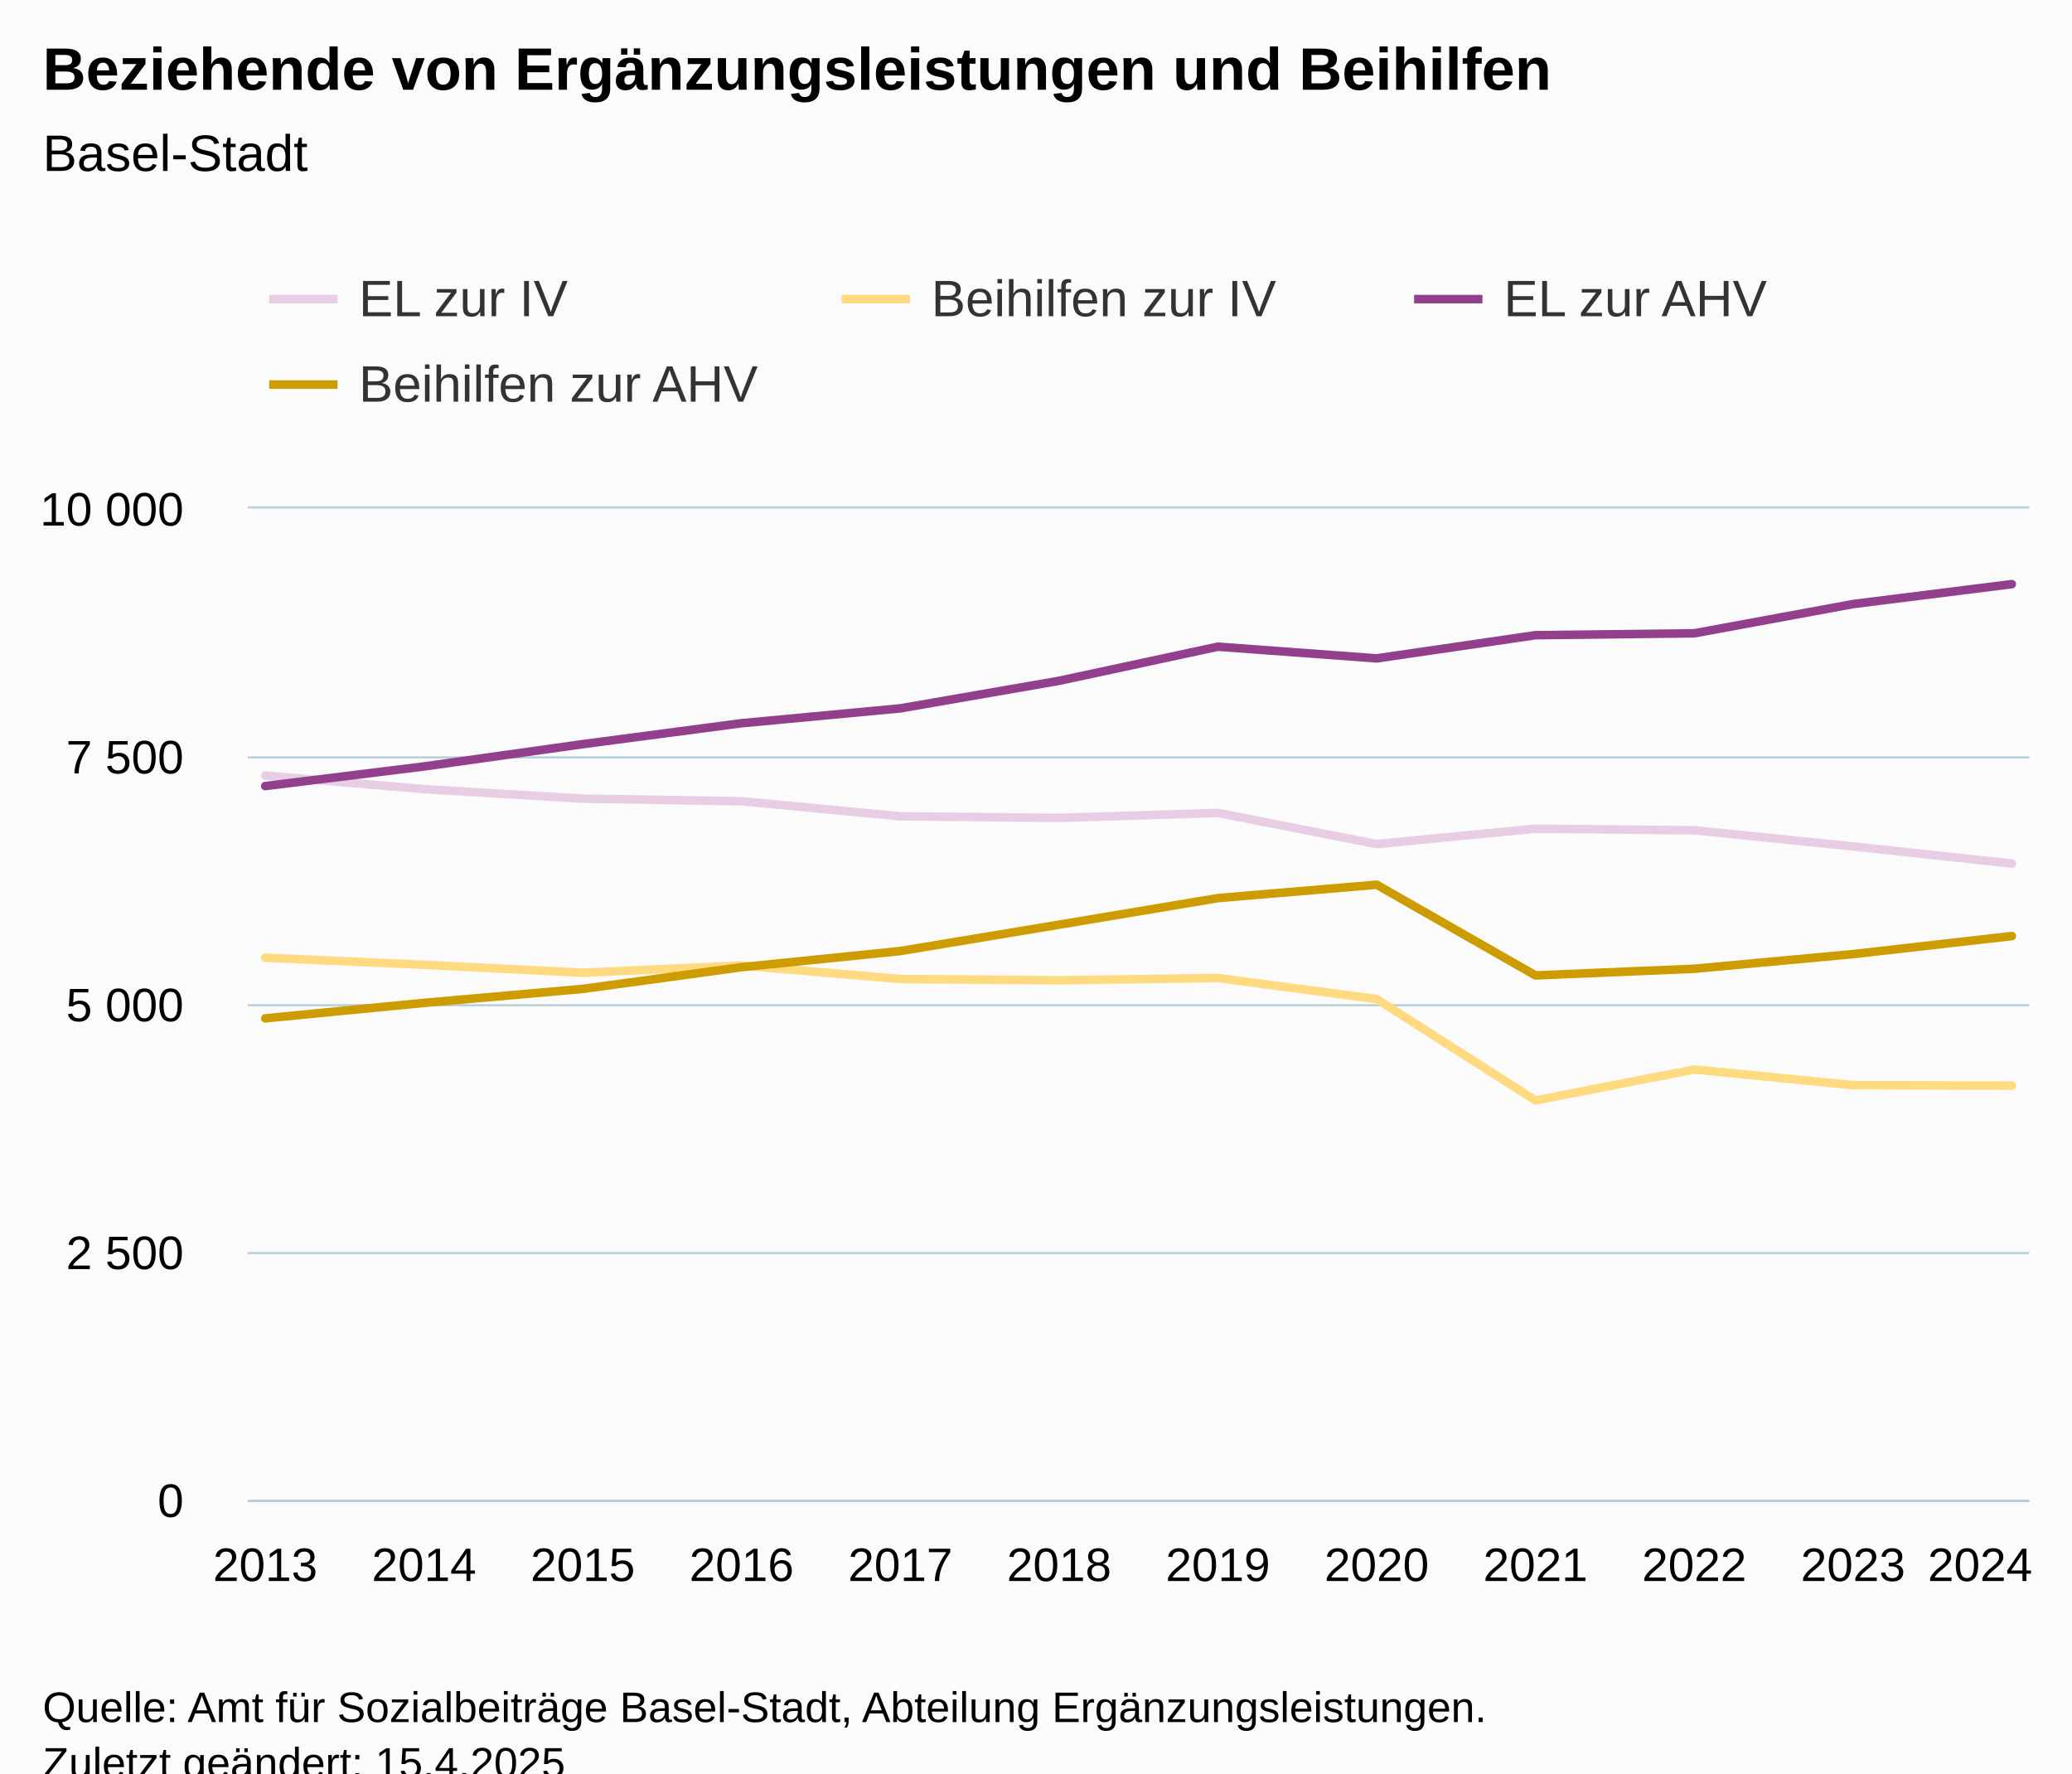
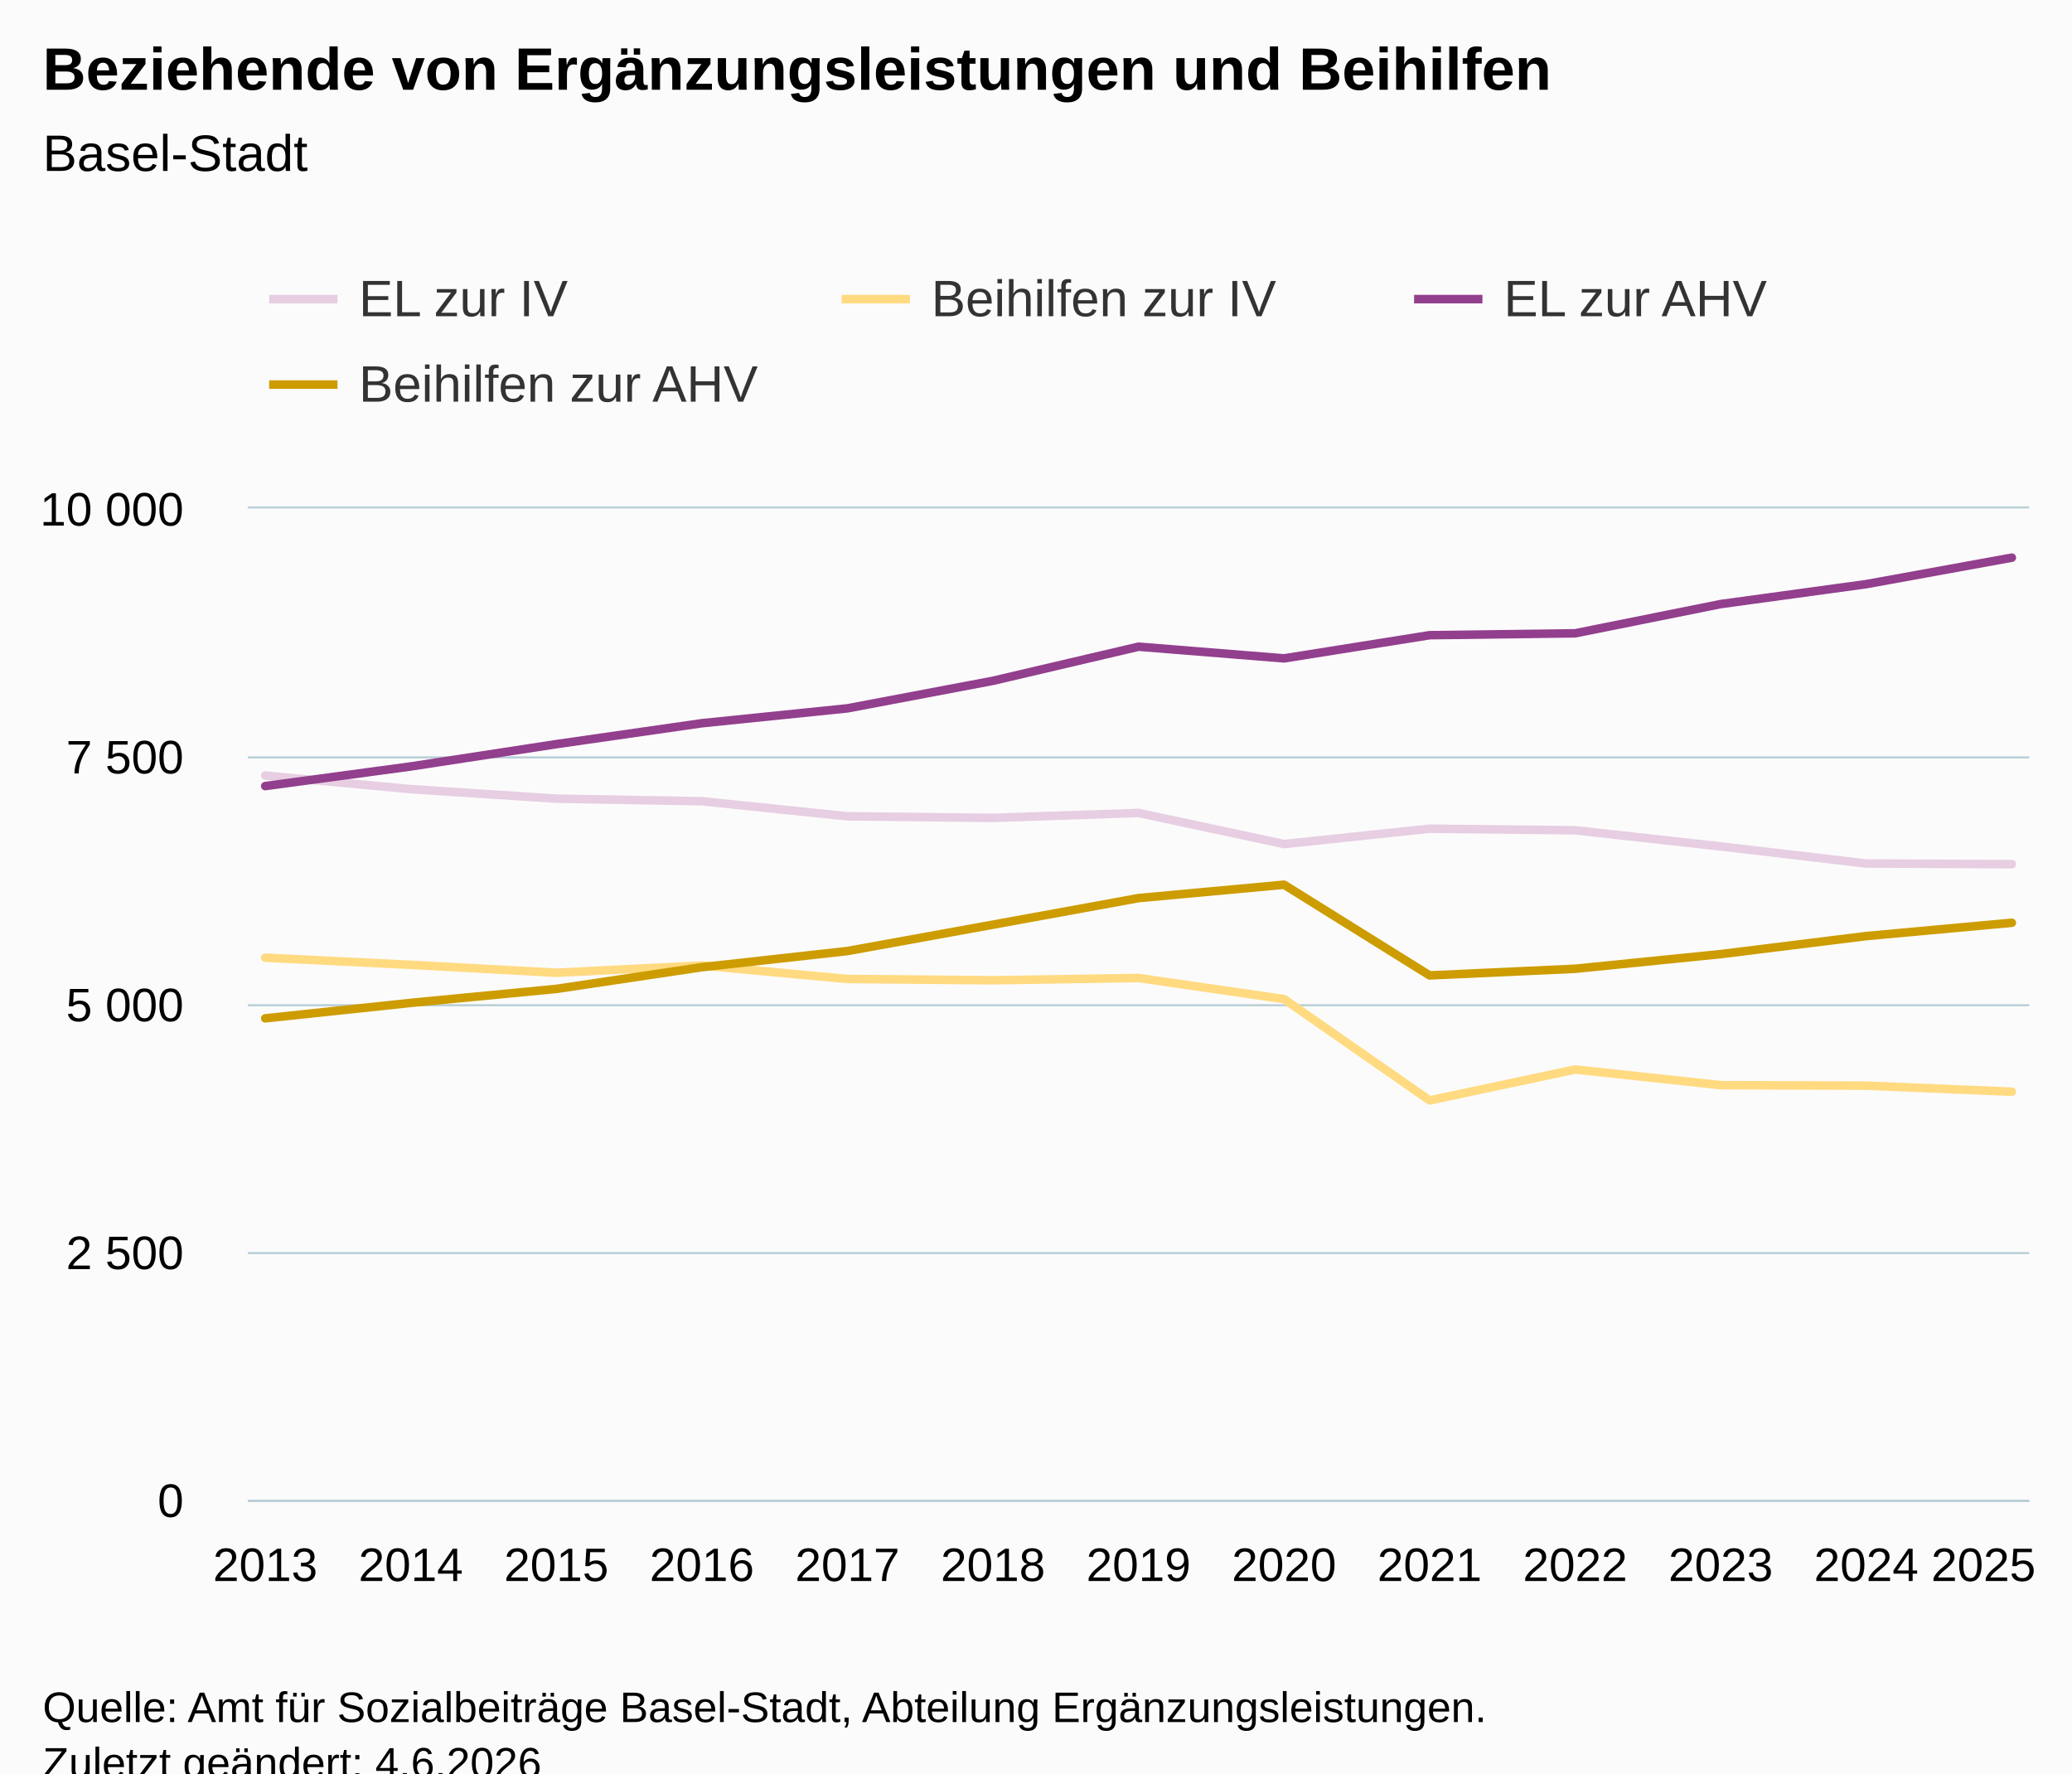
<svg xmlns="http://www.w3.org/2000/svg" version="1.1" class="highcharts-root" style="font-family:Arial;font-size:12px;" viewBox="0 0 485 415">
  <defs>
-     <clipPath id="highcharts-x5r9o1m-55-">
+     <clipPath id="highcharts-b3yxv0n-59-">
      <rect x="0" y="0" width="417" height="232" fill="none" />
    </clipPath>
-     <clipPath id="highcharts-x5r9o1m-68-">
+     <clipPath id="highcharts-b3yxv0n-73-">
      <rect x="0" y="0" width="417" height="232" fill="none" />
    </clipPath>
-     <clipPath id="highcharts-x5r9o1m-105-">
+     <clipPath id="highcharts-b3yxv0n-113-">
      <rect x="58" y="119" width="417" height="232" fill="none" />
    </clipPath>
  </defs>
  <rect fill="#fbfbfb" class="highcharts-background" x="0" y="0" width="485" height="428" rx="0" ry="0" />
  <rect fill="none" class="highcharts-plot-background" x="58" y="119" width="417" height="232" />
  <g class="highcharts-pane-group" data-z-index="0" />
  <g class="highcharts-grid highcharts-xaxis-grid" data-z-index="1">
    <path fill="none" data-z-index="1" class="highcharts-grid-line" d="M 61.5 119 L 61.5 351" opacity="1" />
-     <path fill="none" data-z-index="1" class="highcharts-grid-line" d="M 98.5 119 L 98.5 351" opacity="1" />
-     <path fill="none" data-z-index="1" class="highcharts-grid-line" d="M 135.5 119 L 135.5 351" opacity="1" />
-     <path fill="none" data-z-index="1" class="highcharts-grid-line" d="M 173.5 119 L 173.5 351" opacity="1" />
-     <path fill="none" data-z-index="1" class="highcharts-grid-line" d="M 210.5 119 L 210.5 351" opacity="1" />
-     <path fill="none" data-z-index="1" class="highcharts-grid-line" d="M 247.5 119 L 247.5 351" opacity="1" />
-     <path fill="none" data-z-index="1" class="highcharts-grid-line" d="M 284.5 119 L 284.5 351" opacity="1" />
-     <path fill="none" data-z-index="1" class="highcharts-grid-line" d="M 321.5 119 L 321.5 351" opacity="1" />
-     <path fill="none" data-z-index="1" class="highcharts-grid-line" d="M 358.5 119 L 358.5 351" opacity="1" />
-     <path fill="none" data-z-index="1" class="highcharts-grid-line" d="M 396.5 119 L 396.5 351" opacity="1" />
-     <path fill="none" data-z-index="1" class="highcharts-grid-line" d="M 433.5 119 L 433.5 351" opacity="1" />
+     <path fill="none" data-z-index="1" class="highcharts-grid-line" d="M 95.5 119 L 95.5 351" opacity="1" />
+     <path fill="none" data-z-index="1" class="highcharts-grid-line" d="M 129.5 119 L 129.5 351" opacity="1" />
+     <path fill="none" data-z-index="1" class="highcharts-grid-line" d="M 163.5 119 L 163.5 351" opacity="1" />
+     <path fill="none" data-z-index="1" class="highcharts-grid-line" d="M 197.5 119 L 197.5 351" opacity="1" />
+     <path fill="none" data-z-index="1" class="highcharts-grid-line" d="M 231.5 119 L 231.5 351" opacity="1" />
+     <path fill="none" data-z-index="1" class="highcharts-grid-line" d="M 266.5 119 L 266.5 351" opacity="1" />
+     <path fill="none" data-z-index="1" class="highcharts-grid-line" d="M 300.5 119 L 300.5 351" opacity="1" />
+     <path fill="none" data-z-index="1" class="highcharts-grid-line" d="M 334.5 119 L 334.5 351" opacity="1" />
+     <path fill="none" data-z-index="1" class="highcharts-grid-line" d="M 368.5 119 L 368.5 351" opacity="1" />
+     <path fill="none" data-z-index="1" class="highcharts-grid-line" d="M 402.5 119 L 402.5 351" opacity="1" />
+     <path fill="none" data-z-index="1" class="highcharts-grid-line" d="M 436.5 119 L 436.5 351" opacity="1" />
    <path fill="none" data-z-index="1" class="highcharts-grid-line" d="M 470.5 119 L 470.5 351" opacity="1" />
  </g>
  <g class="highcharts-grid highcharts-yaxis-grid" data-z-index="1">
    <path fill="none" stroke="#B9CFD7" stroke-width="0.5" data-z-index="1" class="highcharts-grid-line" d="M 58 351.25 L 475 351.25" opacity="1" />
    <path fill="none" stroke="#B9CFD7" stroke-width="0.5" data-z-index="1" class="highcharts-grid-line" d="M 58 293.25 L 475 293.25" opacity="1" />
    <path fill="none" stroke="#B9CFD7" stroke-width="0.5" data-z-index="1" class="highcharts-grid-line" d="M 58 235.25 L 475 235.25" opacity="1" />
    <path fill="none" stroke="#B9CFD7" stroke-width="0.5" data-z-index="1" class="highcharts-grid-line" d="M 58 177.25 L 475 177.25" opacity="1" />
    <path fill="none" stroke="#B9CFD7" stroke-width="0.5" data-z-index="1" class="highcharts-grid-line" d="M 58 118.75 L 475 118.75" opacity="1" />
  </g>
  <rect fill="none" class="highcharts-plot-border" data-z-index="1" x="58" y="119" width="417" height="232" />
  <g class="highcharts-axis highcharts-xaxis" data-z-index="2">
    <path fill="none" class="highcharts-axis-line" stroke="#B9CFD7" stroke-width="0.5" data-z-index="7" d="M 58 351.25 L 475 351.25" />
  </g>
  <g class="highcharts-axis highcharts-yaxis" data-z-index="2">
    <path fill="none" class="highcharts-axis-line" data-z-index="7" d="M 58 119 L 58 351" />
  </g>
  <g class="highcharts-series-group" data-z-index="3">
-     <g class="highcharts-series highcharts-series-0 highcharts-line-series" data-z-index="0.1" opacity="1" transform="translate(58,119) scale(1 1)" clip-path="url(#highcharts-x5r9o1m-68-)">
-       <path fill="none" d="M 4.088 62.501 L 41.254 65.679 L 78.42 67.906 L 115.586 68.51 L 152.751 72.036 L 189.917 72.407 L 227.083 71.247 L 264.249 78.532 L 301.414 74.936 L 338.58 75.307 L 375.746 79.089 L 412.912 83.079" class="highcharts-graph" data-z-index="1" stroke="#E7CEE2" stroke-width="2" stroke-linejoin="round" stroke-linecap="round" />
+     <g class="highcharts-series highcharts-series-0 highcharts-line-series" data-z-index="0.1" opacity="1" transform="translate(58,119) scale(1 1)" clip-path="url(#highcharts-b3yxv0n-73-)">
+       <path fill="none" d="M 4.088 62.501 L 38.157 65.679 L 72.225 67.906 L 106.294 68.51 L 140.363 72.036 L 174.431 72.407 L 208.5 71.247 L 242.569 78.532 L 276.637 74.936 L 310.706 75.307 L 344.775 79.089 L 378.843 83.079 L 412.912 83.242" class="highcharts-graph" data-z-index="1" stroke="#E7CEE2" stroke-width="2" stroke-linejoin="round" stroke-linecap="round" />
    </g>
    <g class="highcharts-markers highcharts-series-0 highcharts-line-series" data-z-index="0.1" opacity="1" transform="translate(58,119) scale(1 1)" clip-path="none" />
-     <g class="highcharts-series highcharts-series-1 highcharts-line-series" data-z-index="0.1" opacity="1" transform="translate(58,119) scale(1 1)" clip-path="url(#highcharts-x5r9o1m-68-)">
-       <path fill="none" d="M 4.088 105.119 L 41.254 106.79 L 78.42 108.646 L 115.586 106.952 L 152.751 110.107 L 189.917 110.409 L 227.083 109.875 L 264.249 114.817 L 301.414 138.527 L 338.58 131.289 L 375.746 134.954 L 412.912 135.07" class="highcharts-graph" data-z-index="1" stroke="#FFDA80" stroke-width="2" stroke-linejoin="round" stroke-linecap="round" />
+     <g class="highcharts-series highcharts-series-1 highcharts-line-series" data-z-index="0.1" opacity="1" transform="translate(58,119) scale(1 1)" clip-path="url(#highcharts-b3yxv0n-73-)">
+       <path fill="none" d="M 4.088 105.119 L 38.157 106.79 L 72.225 108.646 L 106.294 106.952 L 140.363 110.107 L 174.431 110.409 L 208.5 109.875 L 242.569 114.817 L 276.637 138.527 L 310.706 131.289 L 344.775 134.954 L 378.843 135.07 L 412.912 136.486" class="highcharts-graph" data-z-index="1" stroke="#FFDA80" stroke-width="2" stroke-linejoin="round" stroke-linecap="round" />
    </g>
    <g class="highcharts-markers highcharts-series-1 highcharts-line-series" data-z-index="0.1" opacity="1" transform="translate(58,119) scale(1 1)" clip-path="none" />
-     <g class="highcharts-series highcharts-series-2 highcharts-line-series" data-z-index="0.1" opacity="1" transform="translate(58,119) scale(1 1)" clip-path="url(#highcharts-x5r9o1m-68-)">
-       <path fill="none" d="M 4.088 64.96 L 41.254 60.366 L 78.42 55.146 L 115.586 50.251 L 152.751 46.771 L 189.917 40.322 L 227.083 32.341 L 264.249 35.078 L 301.414 29.65 L 338.58 29.209 L 375.746 22.365 L 412.912 17.702" class="highcharts-graph" data-z-index="1" stroke="#923F8D" stroke-width="2" stroke-linejoin="round" stroke-linecap="round" />
+     <g class="highcharts-series highcharts-series-2 highcharts-line-series" data-z-index="0.1" opacity="1" transform="translate(58,119) scale(1 1)" clip-path="url(#highcharts-b3yxv0n-73-)">
+       <path fill="none" d="M 4.088 64.96 L 38.157 60.366 L 72.225 55.146 L 106.294 50.251 L 140.363 46.771 L 174.431 40.322 L 208.5 32.341 L 242.569 35.078 L 276.637 29.65 L 310.706 29.209 L 344.775 22.365 L 378.843 17.702 L 412.912 11.507" class="highcharts-graph" data-z-index="1" stroke="#923F8D" stroke-width="2" stroke-linejoin="round" stroke-linecap="round" />
    </g>
    <g class="highcharts-markers highcharts-series-2 highcharts-line-series" data-z-index="0.1" opacity="1" transform="translate(58,119) scale(1 1)" clip-path="none" />
-     <g class="highcharts-series highcharts-series-3 highcharts-line-series" data-z-index="0.1" opacity="1" transform="translate(58,119) scale(1 1)" clip-path="url(#highcharts-x5r9o1m-68-)">
-       <path fill="none" d="M 4.088 119.318 L 41.254 115.698 L 78.42 112.427 L 115.586 107.346 L 152.751 103.565 L 189.917 97.394 L 227.083 91.176 L 264.249 88.044 L 301.414 109.272 L 338.58 107.718 L 375.746 104.284 L 412.912 100.062" class="highcharts-graph" data-z-index="1" stroke="#CD9C00" stroke-width="2" stroke-linejoin="round" stroke-linecap="round" />
+     <g class="highcharts-series highcharts-series-3 highcharts-line-series" data-z-index="0.1" opacity="1" transform="translate(58,119) scale(1 1)" clip-path="url(#highcharts-b3yxv0n-73-)">
+       <path fill="none" d="M 4.088 119.318 L 38.157 115.698 L 72.225 112.427 L 106.294 107.346 L 140.363 103.565 L 174.431 97.394 L 208.5 91.176 L 242.569 88.044 L 276.637 109.272 L 310.706 107.718 L 344.775 104.284 L 378.843 100.062 L 412.912 96.953" class="highcharts-graph" data-z-index="1" stroke="#CD9C00" stroke-width="2" stroke-linejoin="round" stroke-linecap="round" />
    </g>
    <g class="highcharts-markers highcharts-series-3 highcharts-line-series" data-z-index="0.1" opacity="1" transform="translate(58,119) scale(1 1)" clip-path="none" />
  </g>
  <text x="10" text-anchor="start" class="highcharts-title" data-z-index="4" style="color:#000000;font-size:14px;font-weight:bold;fill:#000000;" y="21">
    <tspan>Beziehende von Ergänzungsleistungen und Beihilfen</tspan>
  </text>
  <text x="10" text-anchor="start" class="highcharts-subtitle" data-z-index="4" style="color:#000000;font-size:12px;font-weight:normal;fill:#000000;" y="40">
    <tspan>Basel-Stadt</tspan>
  </text>
  <text x="10" text-anchor="start" class="highcharts-caption" data-z-index="4" style="color:#666666;fill:#666666;" y="385" />
  <g class="highcharts-legend" data-z-index="7" transform="translate(55,56)">
    <rect fill="none" class="highcharts-legend-box" rx="0" ry="0" x="0" y="0" width="398" height="51" visibility="visible" />
    <g data-z-index="1">
      <g>
        <g class="highcharts-legend-item highcharts-line-series highcharts-color-undefined highcharts-series-0" data-z-index="1" transform="translate(8,3)">
          <path fill="none" d="M 0 11 L 16 11" class="highcharts-graph" stroke="#E7CEE2" stroke-width="2" />
          <text x="21" style="color:#333333;cursor:pointer;font-size:12px;font-weight:normal;fill:#333333;" text-anchor="start" data-z-index="2" y="15">
            <tspan>EL zur IV</tspan>
          </text>
        </g>
        <g class="highcharts-legend-item highcharts-line-series highcharts-color-undefined highcharts-series-1" data-z-index="1" transform="translate(142,3)">
          <path fill="none" d="M 0 11 L 16 11" class="highcharts-graph" stroke="#FFDA80" stroke-width="2" />
          <text x="21" y="15" style="color:#333333;cursor:pointer;font-size:12px;font-weight:normal;fill:#333333;" text-anchor="start" data-z-index="2">
            <tspan>Beihilfen zur IV</tspan>
          </text>
        </g>
        <g class="highcharts-legend-item highcharts-line-series highcharts-color-undefined highcharts-series-2" data-z-index="1" transform="translate(276,3)">
          <path fill="none" d="M 0 11 L 16 11" class="highcharts-graph" stroke="#923F8D" stroke-width="2" />
          <text x="21" y="15" style="color:#333333;cursor:pointer;font-size:12px;font-weight:normal;fill:#333333;" text-anchor="start" data-z-index="2">
            <tspan>EL zur AHV</tspan>
          </text>
        </g>
        <g class="highcharts-legend-item highcharts-line-series highcharts-color-undefined highcharts-series-3" data-z-index="1" transform="translate(8,23)">
          <path fill="none" d="M 0 11 L 16 11" class="highcharts-graph" stroke="#CD9C00" stroke-width="2" />
          <text x="21" y="15" style="color:#333333;cursor:pointer;font-size:12px;font-weight:normal;fill:#333333;" text-anchor="start" data-z-index="2">
            <tspan>Beihilfen zur AHV</tspan>
          </text>
        </g>
      </g>
    </g>
  </g>
  <g class="highcharts-axis-labels highcharts-xaxis-labels" data-z-index="7">
    <text x="62.088" style="color:#000000;cursor:default;font-size:11px;fill:#000000;" text-anchor="middle" transform="translate(0,0)" y="370" opacity="1">2013</text>
-     <text x="99.254" style="color:#000000;cursor:default;font-size:11px;fill:#000000;" text-anchor="middle" transform="translate(0,0)" y="370" opacity="1">2014</text>
-     <text x="136.42" style="color:#000000;cursor:default;font-size:11px;fill:#000000;" text-anchor="middle" transform="translate(0,0)" y="370" opacity="1">2015</text>
-     <text x="173.586" style="color:#000000;cursor:default;font-size:11px;fill:#000000;" text-anchor="middle" transform="translate(0,0)" y="370" opacity="1">2016</text>
-     <text x="210.751" style="color:#000000;cursor:default;font-size:11px;fill:#000000;" text-anchor="middle" transform="translate(0,0)" y="370" opacity="1">2017</text>
-     <text x="247.917" style="color:#000000;cursor:default;font-size:11px;fill:#000000;" text-anchor="middle" transform="translate(0,0)" y="370" opacity="1">2018</text>
-     <text x="285.083" style="color:#000000;cursor:default;font-size:11px;fill:#000000;" text-anchor="middle" transform="translate(0,0)" y="370" opacity="1">2019</text>
-     <text x="322.249" style="color:#000000;cursor:default;font-size:11px;fill:#000000;" text-anchor="middle" transform="translate(0,0)" y="370" opacity="1">2020</text>
-     <text x="359.414" style="color:#000000;cursor:default;font-size:11px;fill:#000000;" text-anchor="middle" transform="translate(0,0)" y="370" opacity="1">2021</text>
-     <text x="396.58" style="color:#000000;cursor:default;font-size:11px;fill:#000000;" text-anchor="middle" transform="translate(0,0)" y="370" opacity="1">2022</text>
-     <text x="433.746" style="color:#000000;cursor:default;font-size:11px;fill:#000000;" text-anchor="middle" transform="translate(0,0)" y="370" opacity="1">2023</text>
-     <text x="463.479" style="color:#000000;cursor:default;font-size:11px;fill:#000000;" text-anchor="middle" transform="translate(0,0)" y="370" opacity="1">
-       <tspan>2024</tspan>
+     <text x="96.157" style="color:#000000;cursor:default;font-size:11px;fill:#000000;" text-anchor="middle" transform="translate(0,0)" y="370" opacity="1">2014</text>
+     <text x="130.225" style="color:#000000;cursor:default;font-size:11px;fill:#000000;" text-anchor="middle" transform="translate(0,0)" y="370" opacity="1">2015</text>
+     <text x="164.294" style="color:#000000;cursor:default;font-size:11px;fill:#000000;" text-anchor="middle" transform="translate(0,0)" y="370" opacity="1">2016</text>
+     <text x="198.363" style="color:#000000;cursor:default;font-size:11px;fill:#000000;" text-anchor="middle" transform="translate(0,0)" y="370" opacity="1">2017</text>
+     <text x="232.431" style="color:#000000;cursor:default;font-size:11px;fill:#000000;" text-anchor="middle" transform="translate(0,0)" y="370" opacity="1">2018</text>
+     <text x="266.5" style="color:#000000;cursor:default;font-size:11px;fill:#000000;" text-anchor="middle" transform="translate(0,0)" y="370" opacity="1">2019</text>
+     <text x="300.569" style="color:#000000;cursor:default;font-size:11px;fill:#000000;" text-anchor="middle" transform="translate(0,0)" y="370" opacity="1">2020</text>
+     <text x="334.637" style="color:#000000;cursor:default;font-size:11px;fill:#000000;" text-anchor="middle" transform="translate(0,0)" y="370" opacity="1">2021</text>
+     <text x="368.706" style="color:#000000;cursor:default;font-size:11px;fill:#000000;" text-anchor="middle" transform="translate(0,0)" y="370" opacity="1">2022</text>
+     <text x="402.775" style="color:#000000;cursor:default;font-size:11px;fill:#000000;" text-anchor="middle" transform="translate(0,0)" y="370" opacity="1">2023</text>
+     <text x="436.843" style="color:#000000;cursor:default;font-size:11px;fill:#000000;" text-anchor="middle" transform="translate(0,0)" y="370" opacity="1">2024</text>
+     <text x="464.268" style="color:#000000;cursor:default;font-size:11px;fill:#000000;" text-anchor="middle" transform="translate(0,0)" y="370" opacity="1">
+       <tspan>2025</tspan>
    </text>
  </g>
  <g class="highcharts-axis-labels highcharts-yaxis-labels" data-z-index="7">
    <text x="43" style="color:#000000;cursor:default;font-size:11px;fill:#000000;" text-anchor="end" transform="translate(0,0)" y="355" opacity="1">0</text>
    <text x="43" style="color:#000000;cursor:default;font-size:11px;fill:#000000;" text-anchor="end" transform="translate(0,0)" y="297" opacity="1">
      <tspan>2 500</tspan>
    </text>
    <text x="43" style="color:#000000;cursor:default;font-size:11px;fill:#000000;" text-anchor="end" transform="translate(0,0)" y="239" opacity="1">
      <tspan>5 000</tspan>
    </text>
    <text x="43" style="color:#000000;cursor:default;font-size:11px;fill:#000000;" text-anchor="end" transform="translate(0,0)" y="181" opacity="1">
      <tspan>7 500</tspan>
    </text>
    <text x="43" style="color:#000000;cursor:default;font-size:11px;fill:#000000;" text-anchor="end" transform="translate(0,0)" y="123" opacity="1">
      <tspan>10 000</tspan>
    </text>
  </g>
  <text x="10" class="highcharts-credits" text-anchor="start" data-z-index="8" style="cursor:default;color:#000000;font-size:10px;fill:#000000;" y="403">
    <tspan>Quelle: Amt für Sozialbeiträge Basel-Stadt, Abteilung Ergänzungsleistungen.</tspan>
-     <tspan x="10" dy="13">Zuletzt geändert: 15.4.2025</tspan>
+     <tspan x="10" dy="13">Zuletzt geändert: 4.6.2026</tspan>
  </text>
-   <g class="highcharts-control-points" data-z-index="99" clip-path="url(#highcharts-x5r9o1m-105-)" />
+   <g class="highcharts-control-points" data-z-index="99" clip-path="url(#highcharts-b3yxv0n-113-)" />
</svg>
